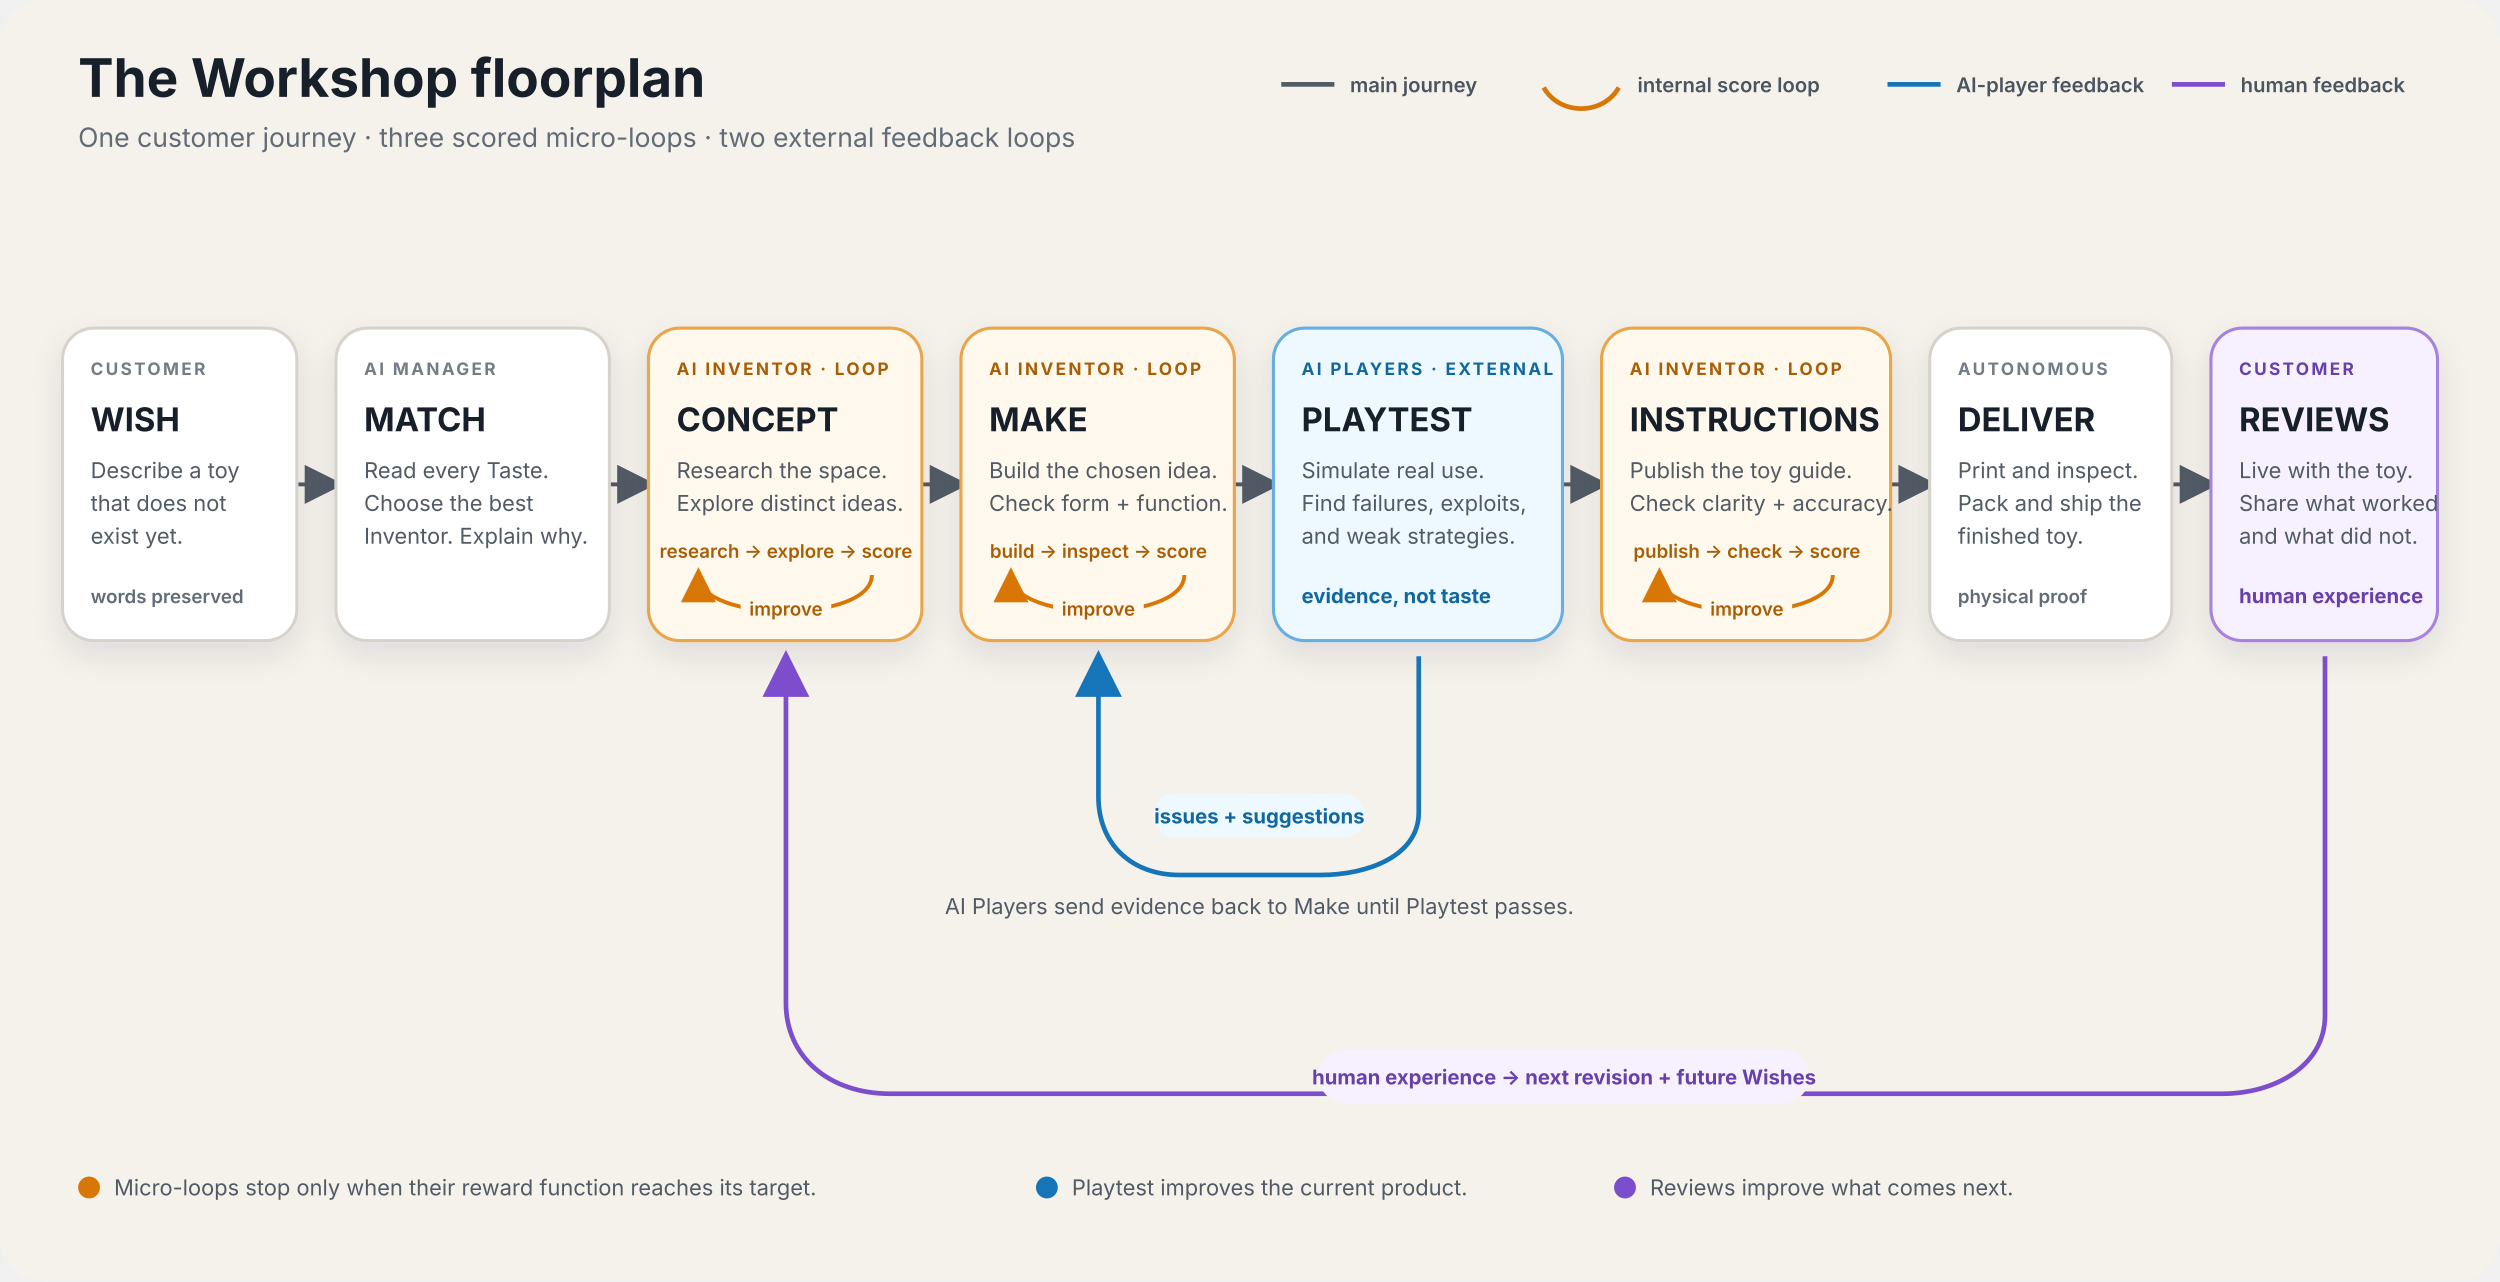
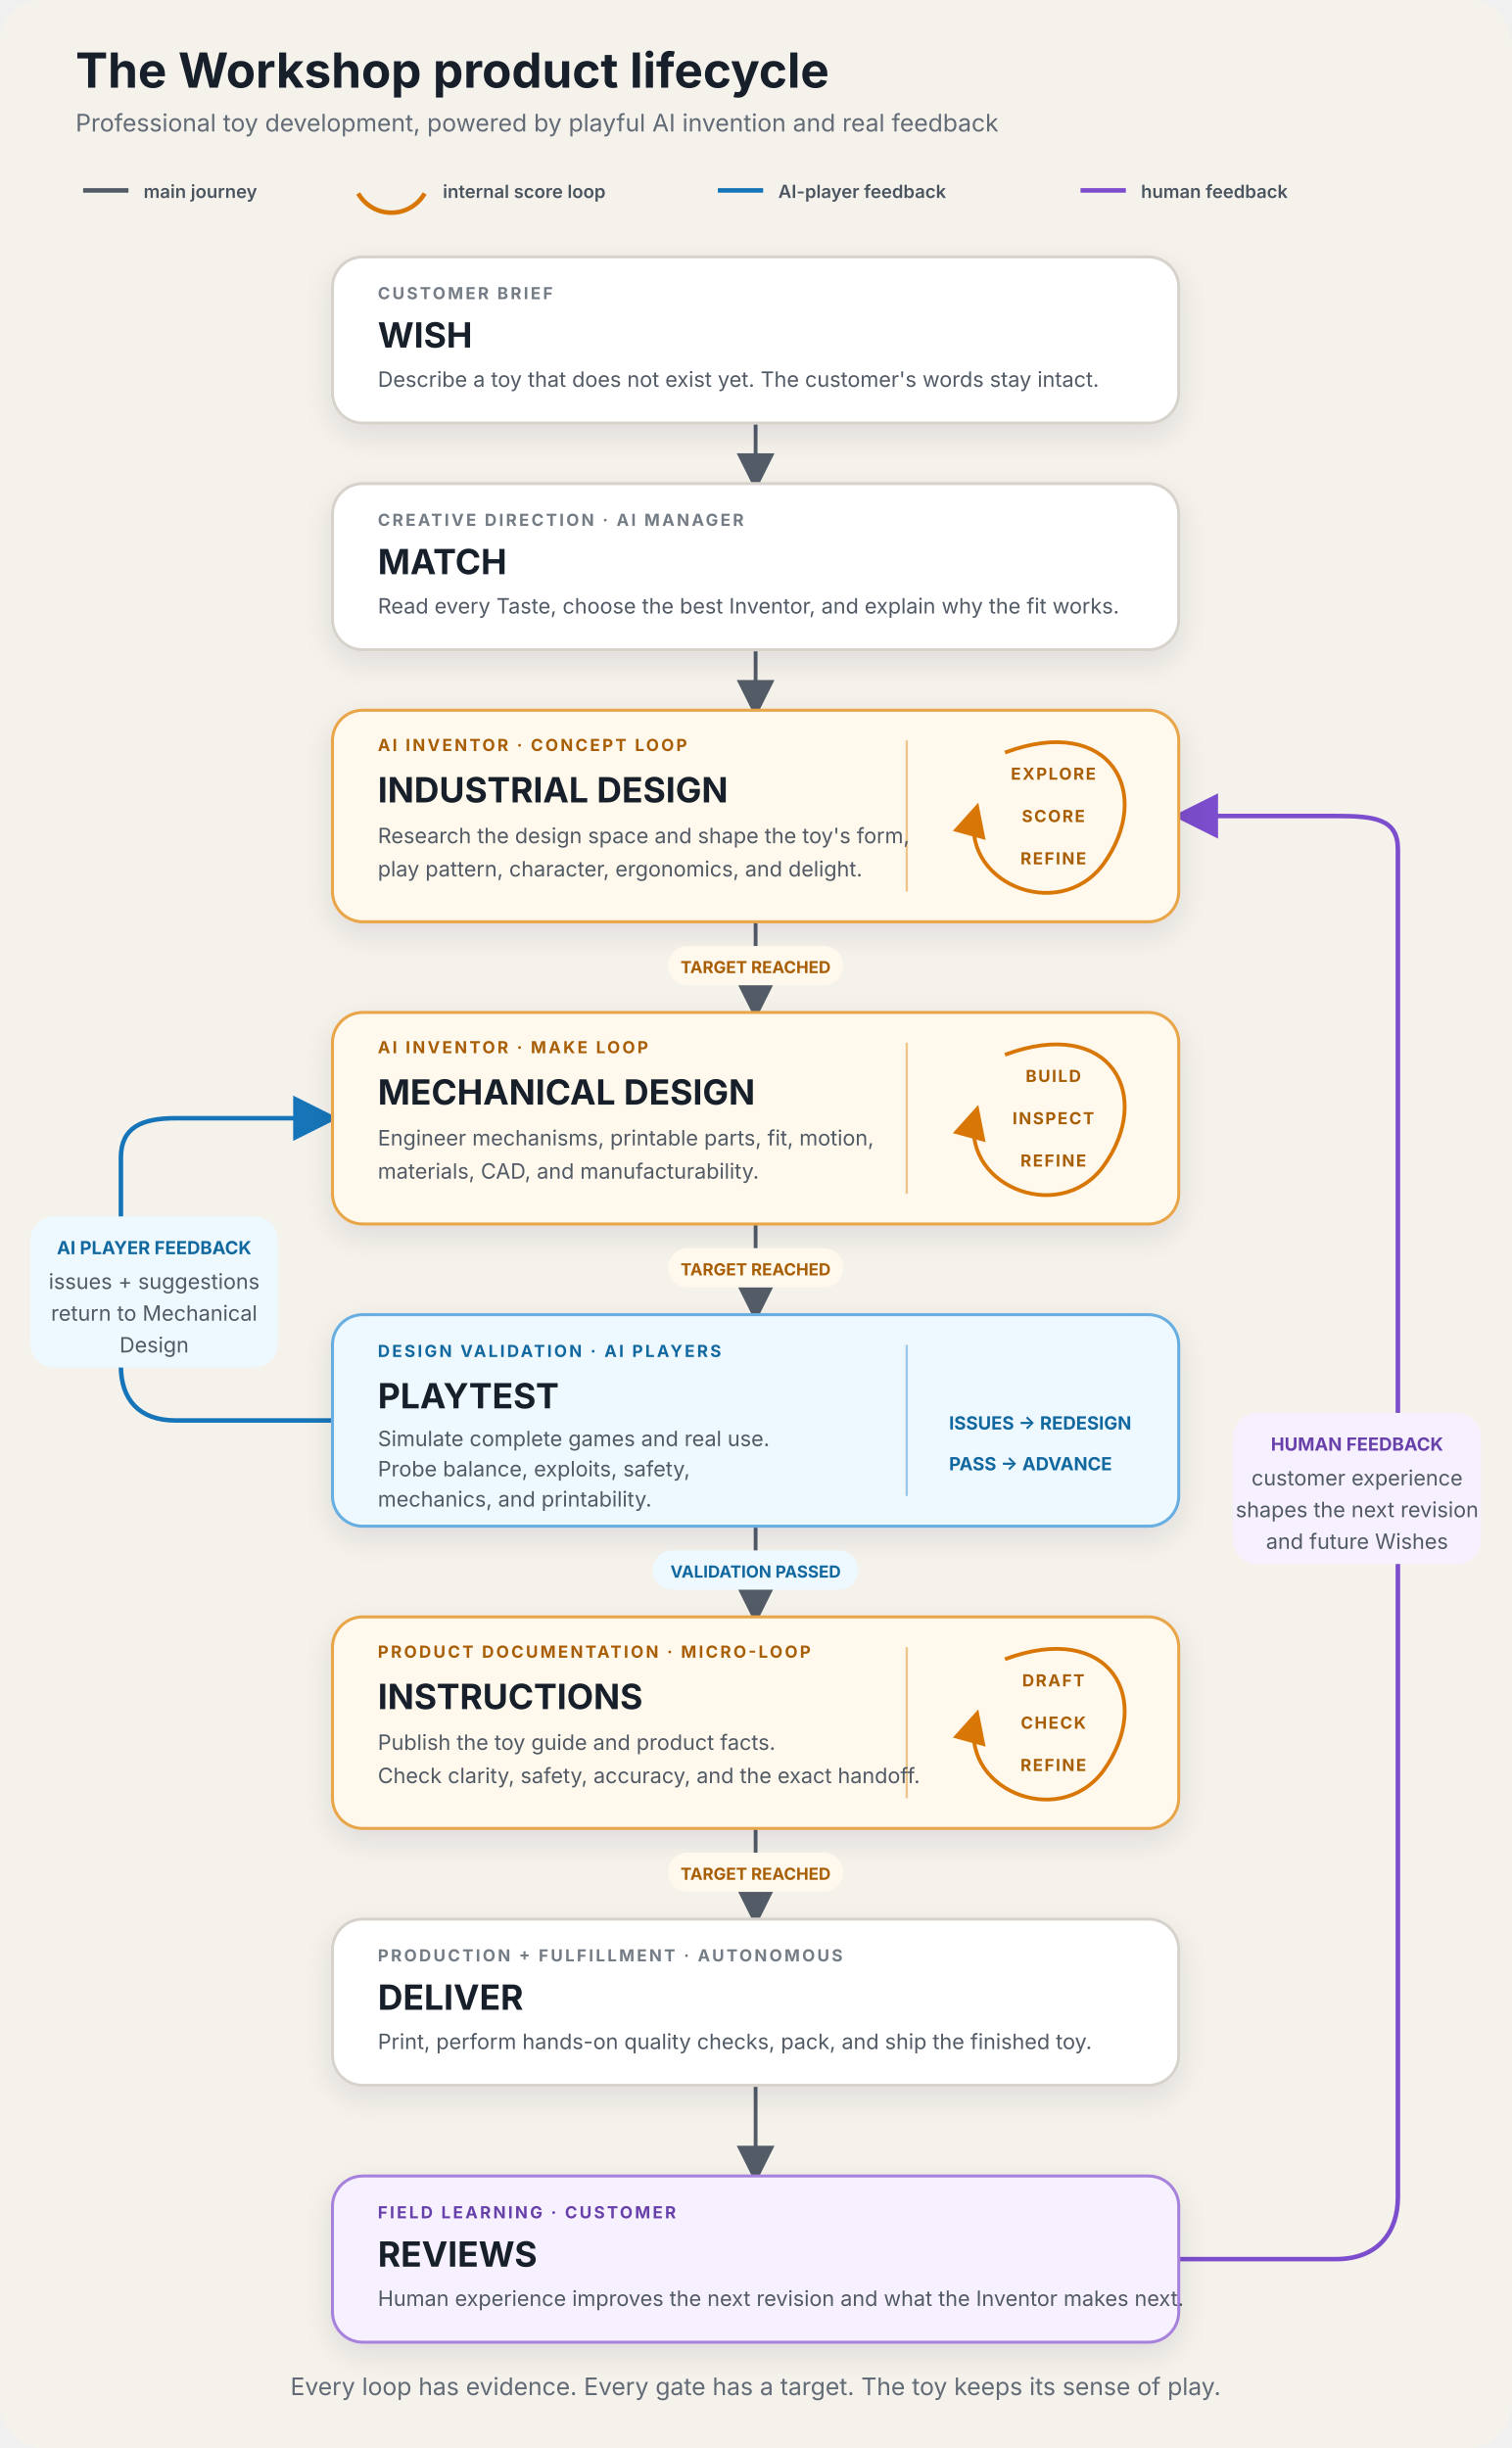
- <svg xmlns="http://www.w3.org/2000/svg" viewBox="0 0 1600 820" role="img" aria-labelledby="title description">
+ <svg xmlns="http://www.w3.org/2000/svg" viewBox="0 0 1000 1620" role="img" aria-labelledby="title description">
  <defs>
    <filter id="shadow" x="-20%" y="-20%" width="140%" height="160%">
-       <feDropShadow dx="0" dy="8" stdDeviation="10" flood-color="#17202a" flood-opacity="0.10" />
+       <feDropShadow dx="0" dy="7" stdDeviation="9" flood-color="#17202a" flood-opacity="0.10" />
    </filter>
    <marker id="arrow-main" markerWidth="10" markerHeight="10" refX="8" refY="5" orient="auto" markerUnits="strokeWidth">
      <path d="M 0 0 L 10 5 L 0 10 z" fill="#525b66" />
    </marker>
    <marker id="arrow-micro" markerWidth="9" markerHeight="9" refX="7" refY="4.5" orient="auto" markerUnits="strokeWidth">
      <path d="M 0 0 L 9 4.5 L 0 9 z" fill="#d97706" />
    </marker>
    <marker id="arrow-ai" markerWidth="10" markerHeight="10" refX="8" refY="5" orient="auto" markerUnits="strokeWidth">
      <path d="M 0 0 L 10 5 L 0 10 z" fill="#1675b8" />
    </marker>
    <marker id="arrow-human" markerWidth="10" markerHeight="10" refX="8" refY="5" orient="auto" markerUnits="strokeWidth">
      <path d="M 0 0 L 10 5 L 0 10 z" fill="#7c4dcc" />
    </marker>
    <style>
-       .title { font: 700 34px -apple-system, BlinkMacSystemFont, "Segoe UI", sans-serif; fill: #17202a; }
-       .subtitle { font: 400 17px -apple-system, BlinkMacSystemFont, "Segoe UI", sans-serif; fill: #626b76; }
-       .legend { font: 600 13px -apple-system, BlinkMacSystemFont, "Segoe UI", sans-serif; fill: #4b5560; }
+       .title { font: 700 32px -apple-system, BlinkMacSystemFont, "Segoe UI", sans-serif; fill: #17202a; }
+       .subtitle { font: 400 16px -apple-system, BlinkMacSystemFont, "Segoe UI", sans-serif; fill: #626b76; }
+       .legend { font: 600 12px -apple-system, BlinkMacSystemFont, "Segoe UI", sans-serif; fill: #4b5560; }
      .node { fill: #ffffff; stroke: #d7d3cc; stroke-width: 2; }
      .node-internal { fill: #fff8ec; stroke: #e8a548; stroke-width: 2; }
      .node-ai { fill: #eef8ff; stroke: #67aee0; stroke-width: 2; }
      .node-human { fill: #f7f1ff; stroke: #a782dc; stroke-width: 2; }
      .eyebrow { font: 700 11px -apple-system, BlinkMacSystemFont, "Segoe UI", sans-serif; letter-spacing: 1.5px; fill: #747c85; }
      .eyebrow-internal { fill: #a85e05; }
      .eyebrow-ai { fill: #11689f; }
      .eyebrow-human { fill: #6840aa; }
-       .heading { font: 700 21px -apple-system, BlinkMacSystemFont, "Segoe UI", sans-serif; fill: #17202a; }
+       .heading { font: 700 23px -apple-system, BlinkMacSystemFont, "Segoe UI", sans-serif; fill: #17202a; }
      .body { font: 400 14px -apple-system, BlinkMacSystemFont, "Segoe UI", sans-serif; fill: #515a65; }
-       .micro-copy { font: 600 12px -apple-system, BlinkMacSystemFont, "Segoe UI", sans-serif; fill: #a85e05; }
-       .edge-label { font: 600 12px -apple-system, BlinkMacSystemFont, "Segoe UI", sans-serif; fill: #626b76; }
-       .edge-label-ai { font: 700 13px -apple-system, BlinkMacSystemFont, "Segoe UI", sans-serif; fill: #11689f; }
-       .edge-label-human { font: 700 13px -apple-system, BlinkMacSystemFont, "Segoe UI", sans-serif; fill: #6840aa; }
+       .micro-copy { font: 700 11px -apple-system, BlinkMacSystemFont, "Segoe UI", sans-serif; letter-spacing: 1px; fill: #a85e05; }
+       .gate { font: 700 11px -apple-system, BlinkMacSystemFont, "Segoe UI", sans-serif; fill: #a85e05; }
+       .gate-ai { font: 700 11px -apple-system, BlinkMacSystemFont, "Segoe UI", sans-serif; fill: #11689f; }
+       .edge-label-ai { font: 700 12px -apple-system, BlinkMacSystemFont, "Segoe UI", sans-serif; fill: #11689f; }
+       .edge-label-human { font: 700 12px -apple-system, BlinkMacSystemFont, "Segoe UI", sans-serif; fill: #6840aa; }
      .flow { fill: none; stroke: #525b66; stroke-width: 2.5; marker-end: url(#arrow-main); }
      .micro { fill: none; stroke: #d97706; stroke-width: 2.5; marker-end: url(#arrow-micro); }
      .feedback-ai { fill: none; stroke: #1675b8; stroke-width: 3; marker-end: url(#arrow-ai); }
      .feedback-human { fill: none; stroke: #7c4dcc; stroke-width: 3; marker-end: url(#arrow-human); }
    </style>
  </defs>
-   <rect width="1600" height="820" rx="28" fill="#f5f2ec" />
-   <text x="50" y="62" class="title">The Workshop floorplan</text>
-   <text x="50" y="94" class="subtitle">One customer journey · three scored micro-loops · two external feedback loops</text>
-   <g transform="translate(820 54)">
-     <line x1="0" y1="0" x2="34" y2="0" stroke="#525b66" stroke-width="3" />
-     <text x="44" y="5" class="legend">main journey</text>
-     <path d="M 168 2 C 178 20, 206 20, 216 2" fill="none" stroke="#d97706" stroke-width="3" />
-     <text x="228" y="5" class="legend">internal score loop</text>
-     <line x1="388" y1="0" x2="422" y2="0" stroke="#1675b8" stroke-width="3" />
-     <text x="432" y="5" class="legend">AI-player feedback</text>
-     <line x1="570" y1="0" x2="604" y2="0" stroke="#7c4dcc" stroke-width="3" />
-     <text x="614" y="5" class="legend">human feedback</text>
+   <rect width="1000" height="1620" rx="28" fill="#f5f2ec" />
+   <text x="50" y="58" class="title">The Workshop product lifecycle</text>
+   <text x="50" y="87" class="subtitle">Professional toy development, powered by playful AI invention and real feedback</text>
+   <g transform="translate(55 126)">
+     <line x1="0" y1="0" x2="30" y2="0" stroke="#525b66" stroke-width="3" />
+     <text x="40" y="5" class="legend">main journey</text>
+     <path d="M 182 2 C 192 19, 216 19, 226 2" fill="none" stroke="#d97706" stroke-width="3" />
+     <text x="238" y="5" class="legend">internal score loop</text>
+     <line x1="420" y1="0" x2="450" y2="0" stroke="#1675b8" stroke-width="3" />
+     <text x="460" y="5" class="legend">AI-player feedback</text>
+     <line x1="660" y1="0" x2="690" y2="0" stroke="#7c4dcc" stroke-width="3" />
+     <text x="700" y="5" class="legend">human feedback</text>
  </g>
-   <path class="flow" d="M 190 310 H 215" />
-   <path class="flow" d="M 390 310 H 415" />
-   <path class="flow" d="M 590 310 H 615" />
-   <path class="flow" d="M 790 310 H 815" />
-   <path class="flow" d="M 1000 310 H 1025" />
-   <path class="flow" d="M 1210 310 H 1235" />
-   <path class="flow" d="M 1390 310 H 1415" />
+   <path class="flow" d="M 500 280 V 320" />
+   <path class="flow" d="M 500 430 V 470" />
+   <path class="flow" d="M 500 610 V 670" />
+   <path class="flow" d="M 500 810 V 870" />
+   <path class="flow" d="M 500 1010 V 1070" />
+   <path class="flow" d="M 500 1210 V 1270" />
+   <path class="flow" d="M 500 1380 V 1440" />
+   <path class="feedback-ai" d="M 220 940 H 116 C 92 940, 80 926, 80 904 V 766 C 80 746, 94 740, 116 740 H 218" />
+   <path class="feedback-human" d="M 780 1495 H 884 C 912 1495, 925 1477, 925 1454 V 562 C 925 542, 910 540, 884 540 H 782" />
+   <g>
+     <rect x="20" y="805" width="164" height="100" rx="16" fill="#eef8ff" />
+     <text x="102" y="830" text-anchor="middle" class="edge-label-ai">AI PLAYER FEEDBACK</text>
+     <text x="102" y="853" text-anchor="middle" class="body">issues + suggestions</text>
+     <text x="102" y="874" text-anchor="middle" class="body">return to Mechanical</text>
+     <text x="102" y="895" text-anchor="middle" class="body">Design</text>
+   </g>
+   <g>
+     <rect x="816" y="935" width="164" height="100" rx="16" fill="#f7f1ff" />
+     <text x="898" y="960" text-anchor="middle" class="edge-label-human">HUMAN FEEDBACK</text>
+     <text x="898" y="983" text-anchor="middle" class="body">customer experience</text>
+     <text x="898" y="1004" text-anchor="middle" class="body">shapes the next revision</text>
+     <text x="898" y="1025" text-anchor="middle" class="body">and future Wishes</text>
+   </g>
  <g filter="url(#shadow)">
-     <rect class="node" x="40" y="210" width="150" height="200" rx="20" />
+     <rect class="node" x="220" y="170" width="560" height="110" rx="20" />
  </g>
-   <text x="58" y="240" class="eyebrow">CUSTOMER</text>
-   <text x="58" y="276" class="heading">WISH</text>
-   <text x="58" y="306" class="body">
-     <tspan x="58" dy="0">Describe a toy</tspan>
-     <tspan x="58" dy="21">that does not</tspan>
-     <tspan x="58" dy="21">exist yet.</tspan>
-   </text>
-   <text x="58" y="386" class="edge-label">words preserved</text>
+   <text x="250" y="198" class="eyebrow">CUSTOMER BRIEF</text>
+   <text x="250" y="230" class="heading">WISH</text>
+   <text x="250" y="256" class="body">Describe a toy that does not exist yet. The customer's words stay intact.</text>
  <g filter="url(#shadow)">
-     <rect class="node" x="215" y="210" width="175" height="200" rx="20" />
+     <rect class="node" x="220" y="320" width="560" height="110" rx="20" />
  </g>
-   <text x="233" y="240" class="eyebrow">AI MANAGER</text>
-   <text x="233" y="276" class="heading">MATCH</text>
-   <text x="233" y="306" class="body">
-     <tspan x="233" dy="0">Read every Taste.</tspan>
-     <tspan x="233" dy="21">Choose the best</tspan>
-     <tspan x="233" dy="21">Inventor. Explain why.</tspan>
-   </text>
+   <text x="250" y="348" class="eyebrow">CREATIVE DIRECTION · AI MANAGER</text>
+   <text x="250" y="380" class="heading">MATCH</text>
+   <text x="250" y="406" class="body">Read every Taste, choose the best Inventor, and explain why the fit works.</text>
  <g filter="url(#shadow)">
-     <rect class="node-internal" x="415" y="210" width="175" height="200" rx="20" />
+     <rect class="node-internal" x="220" y="470" width="560" height="140" rx="20" />
  </g>
-   <text x="433" y="240" class="eyebrow eyebrow-internal">AI INVENTOR · LOOP</text>
-   <text x="433" y="276" class="heading">CONCEPT</text>
-   <text x="433" y="306" class="body">
-     <tspan x="433" dy="0">Research the space.</tspan>
-     <tspan x="433" dy="21">Explore distinct ideas.</tspan>
-   </text>
-   <text x="503" y="357" text-anchor="middle" class="micro-copy">research → explore → score</text>
-   <path class="micro" d="M 558 368 C 558 399, 447 399, 447 368" />
-   <rect x="474" y="377" width="58" height="22" rx="11" fill="#fff8ec" />
-   <text x="503" y="394" text-anchor="middle" class="micro-copy">improve</text>
+   <line x1="600" y1="490" x2="600" y2="590" stroke="#edc58a" stroke-width="1.5" />
+   <text x="250" y="497" class="eyebrow eyebrow-internal">AI INVENTOR · CONCEPT LOOP</text>
+   <text x="250" y="531" class="heading">INDUSTRIAL DESIGN</text>
+   <text x="250" y="558" class="body">Research the design space and shape the toy's form,</text>
+   <text x="250" y="580" class="body">play pattern, character, ergonomics, and delight.</text>
+   <path class="micro" d="M 665 498 C 735 472, 764 525, 730 572 C 700 612, 633 583, 646 536" />
+   <text x="697" y="516" text-anchor="middle" class="micro-copy">EXPLORE</text>
+   <text x="697" y="544" text-anchor="middle" class="micro-copy">SCORE</text>
+   <text x="697" y="572" text-anchor="middle" class="micro-copy">REFINE</text>
+   <rect x="442" y="626" width="116" height="26" rx="13" fill="#fff8ec" />
+   <text x="500" y="644" text-anchor="middle" class="gate">TARGET REACHED</text>
  <g filter="url(#shadow)">
-     <rect class="node-internal" x="615" y="210" width="175" height="200" rx="20" />
+     <rect class="node-internal" x="220" y="670" width="560" height="140" rx="20" />
  </g>
-   <text x="633" y="240" class="eyebrow eyebrow-internal">AI INVENTOR · LOOP</text>
-   <text x="633" y="276" class="heading">MAKE</text>
-   <text x="633" y="306" class="body">
-     <tspan x="633" dy="0">Build the chosen idea.</tspan>
-     <tspan x="633" dy="21">Check form + function.</tspan>
-   </text>
-   <text x="703" y="357" text-anchor="middle" class="micro-copy">build → inspect → score</text>
-   <path class="micro" d="M 758 368 C 758 399, 647 399, 647 368" />
-   <rect x="674" y="377" width="58" height="22" rx="11" fill="#fff8ec" />
-   <text x="703" y="394" text-anchor="middle" class="micro-copy">improve</text>
+   <line x1="600" y1="690" x2="600" y2="790" stroke="#edc58a" stroke-width="1.5" />
+   <text x="250" y="697" class="eyebrow eyebrow-internal">AI INVENTOR · MAKE LOOP</text>
+   <text x="250" y="731" class="heading">MECHANICAL DESIGN</text>
+   <text x="250" y="758" class="body">Engineer mechanisms, printable parts, fit, motion,</text>
+   <text x="250" y="780" class="body">materials, CAD, and manufacturability.</text>
+   <path class="micro" d="M 665 698 C 735 672, 764 725, 730 772 C 700 812, 633 783, 646 736" />
+   <text x="697" y="716" text-anchor="middle" class="micro-copy">BUILD</text>
+   <text x="697" y="744" text-anchor="middle" class="micro-copy">INSPECT</text>
+   <text x="697" y="772" text-anchor="middle" class="micro-copy">REFINE</text>
+   <rect x="442" y="826" width="116" height="26" rx="13" fill="#fff8ec" />
+   <text x="500" y="844" text-anchor="middle" class="gate">TARGET REACHED</text>
  <g filter="url(#shadow)">
-     <rect class="node-ai" x="815" y="210" width="185" height="200" rx="20" />
+     <rect class="node-ai" x="220" y="870" width="560" height="140" rx="20" />
  </g>
-   <text x="833" y="240" class="eyebrow eyebrow-ai">AI PLAYERS · EXTERNAL</text>
-   <text x="833" y="276" class="heading">PLAYTEST</text>
-   <text x="833" y="306" class="body">
-     <tspan x="833" dy="0">Simulate real use.</tspan>
-     <tspan x="833" dy="21">Find failures, exploits,</tspan>
-     <tspan x="833" dy="21">and weak strategies.</tspan>
-   </text>
-   <text x="833" y="386" class="edge-label-ai">evidence, not taste</text>
+   <line x1="600" y1="890" x2="600" y2="990" stroke="#9bc8e8" stroke-width="1.5" />
+   <text x="250" y="898" class="eyebrow eyebrow-ai">DESIGN VALIDATION · AI PLAYERS</text>
+   <text x="250" y="932" class="heading">PLAYTEST</text>
+   <text x="250" y="957" class="body">Simulate complete games and real use.</text>
+   <text x="250" y="977" class="body">Probe balance, exploits, safety,</text>
+   <text x="250" y="997" class="body">mechanics, and printability.</text>
+   <text x="628" y="946" class="edge-label-ai">ISSUES → REDESIGN</text>
+   <text x="628" y="973" class="edge-label-ai">PASS → ADVANCE</text>
+   <rect x="432" y="1026" width="136" height="26" rx="13" fill="#eef8ff" />
+   <text x="500" y="1044" text-anchor="middle" class="gate-ai">VALIDATION PASSED</text>
  <g filter="url(#shadow)">
-     <rect class="node-internal" x="1025" y="210" width="185" height="200" rx="20" />
+     <rect class="node-internal" x="220" y="1070" width="560" height="140" rx="20" />
  </g>
-   <text x="1043" y="240" class="eyebrow eyebrow-internal">AI INVENTOR · LOOP</text>
-   <text x="1043" y="276" class="heading">INSTRUCTIONS</text>
-   <text x="1043" y="306" class="body">
-     <tspan x="1043" dy="0">Publish the toy guide.</tspan>
-     <tspan x="1043" dy="21">Check clarity + accuracy.</tspan>
-   </text>
-   <text x="1118" y="357" text-anchor="middle" class="micro-copy">publish → check → score</text>
-   <path class="micro" d="M 1173 368 C 1173 399, 1062 399, 1062 368" />
-   <rect x="1089" y="377" width="58" height="22" rx="11" fill="#fff8ec" />
-   <text x="1118" y="394" text-anchor="middle" class="micro-copy">improve</text>
+   <line x1="600" y1="1090" x2="600" y2="1190" stroke="#edc58a" stroke-width="1.5" />
+   <text x="250" y="1097" class="eyebrow eyebrow-internal">PRODUCT DOCUMENTATION · MICRO-LOOP</text>
+   <text x="250" y="1131" class="heading">INSTRUCTIONS</text>
+   <text x="250" y="1158" class="body">Publish the toy guide and product facts.</text>
+   <text x="250" y="1180" class="body">Check clarity, safety, accuracy, and the exact handoff.</text>
+   <path class="micro" d="M 665 1098 C 735 1072, 764 1125, 730 1172 C 700 1212, 633 1183, 646 1136" />
+   <text x="697" y="1116" text-anchor="middle" class="micro-copy">DRAFT</text>
+   <text x="697" y="1144" text-anchor="middle" class="micro-copy">CHECK</text>
+   <text x="697" y="1172" text-anchor="middle" class="micro-copy">REFINE</text>
+   <rect x="442" y="1226" width="116" height="26" rx="13" fill="#fff8ec" />
+   <text x="500" y="1244" text-anchor="middle" class="gate">TARGET REACHED</text>
  <g filter="url(#shadow)">
-     <rect class="node" x="1235" y="210" width="155" height="200" rx="20" />
+     <rect class="node" x="220" y="1270" width="560" height="110" rx="20" />
  </g>
-   <text x="1253" y="240" class="eyebrow">AUTONOMOUS</text>
-   <text x="1253" y="276" class="heading">DELIVER</text>
-   <text x="1253" y="306" class="body">
-     <tspan x="1253" dy="0">Print and inspect.</tspan>
-     <tspan x="1253" dy="21">Pack and ship the</tspan>
-     <tspan x="1253" dy="21">finished toy.</tspan>
-   </text>
-   <text x="1253" y="386" class="edge-label">physical proof</text>
+   <text x="250" y="1298" class="eyebrow">PRODUCTION + FULFILLMENT · AUTONOMOUS</text>
+   <text x="250" y="1330" class="heading">DELIVER</text>
+   <text x="250" y="1356" class="body">Print, perform hands-on quality checks, pack, and ship the finished toy.</text>
  <g filter="url(#shadow)">
-     <rect class="node-human" x="1415" y="210" width="145" height="200" rx="20" />
+     <rect class="node-human" x="220" y="1440" width="560" height="110" rx="20" />
  </g>
-   <text x="1433" y="240" class="eyebrow eyebrow-human">CUSTOMER</text>
-   <text x="1433" y="276" class="heading">REVIEWS</text>
-   <text x="1433" y="306" class="body">
-     <tspan x="1433" dy="0">Live with the toy.</tspan>
-     <tspan x="1433" dy="21">Share what worked</tspan>
-     <tspan x="1433" dy="21">and what did not.</tspan>
-   </text>
-   <text x="1433" y="386" class="edge-label-human">human experience</text>
-   <path class="feedback-ai" d="M 908 420 V 520 C 908 548, 875 560, 845 560 H 755 C 724 560, 703 540, 703 510 V 422" />
-   <rect x="738" y="508" width="136" height="28" rx="14" fill="#eef8ff" />
-   <text x="806" y="527" text-anchor="middle" class="edge-label-ai">issues + suggestions</text>
-   <text x="806" y="585" text-anchor="middle" class="body">AI Players send evidence back to Make until Playtest passes.</text>
-   <path class="feedback-human" d="M 1488 420 V 650 C 1488 682, 1456 700, 1422 700 H 570 C 530 700, 503 676, 503 642 V 422" />
-   <rect x="844" y="672" width="314" height="34" rx="17" fill="#f7f1ff" />
-   <text x="1001" y="694" text-anchor="middle" class="edge-label-human">human experience → next revision + future Wishes</text>
-   <g transform="translate(50 760)">
-     <circle cx="7" cy="0" r="7" fill="#d97706" />
-     <text x="23" y="5" class="body">Micro-loops stop only when their reward function reaches its target.</text>
-     <circle cx="620" cy="0" r="7" fill="#1675b8" />
-     <text x="636" y="5" class="body">Playtest improves the current product.</text>
-     <circle cx="990" cy="0" r="7" fill="#7c4dcc" />
-     <text x="1006" y="5" class="body">Reviews improve what comes next.</text>
-   </g>
+   <text x="250" y="1468" class="eyebrow eyebrow-human">FIELD LEARNING · CUSTOMER</text>
+   <text x="250" y="1500" class="heading">REVIEWS</text>
+   <text x="250" y="1526" class="body">Human experience improves the next revision and what the Inventor makes next.</text>
+   <text x="500" y="1585" text-anchor="middle" class="subtitle">Every loop has evidence. Every gate has a target. The toy keeps its sense of play.</text>
</svg>
